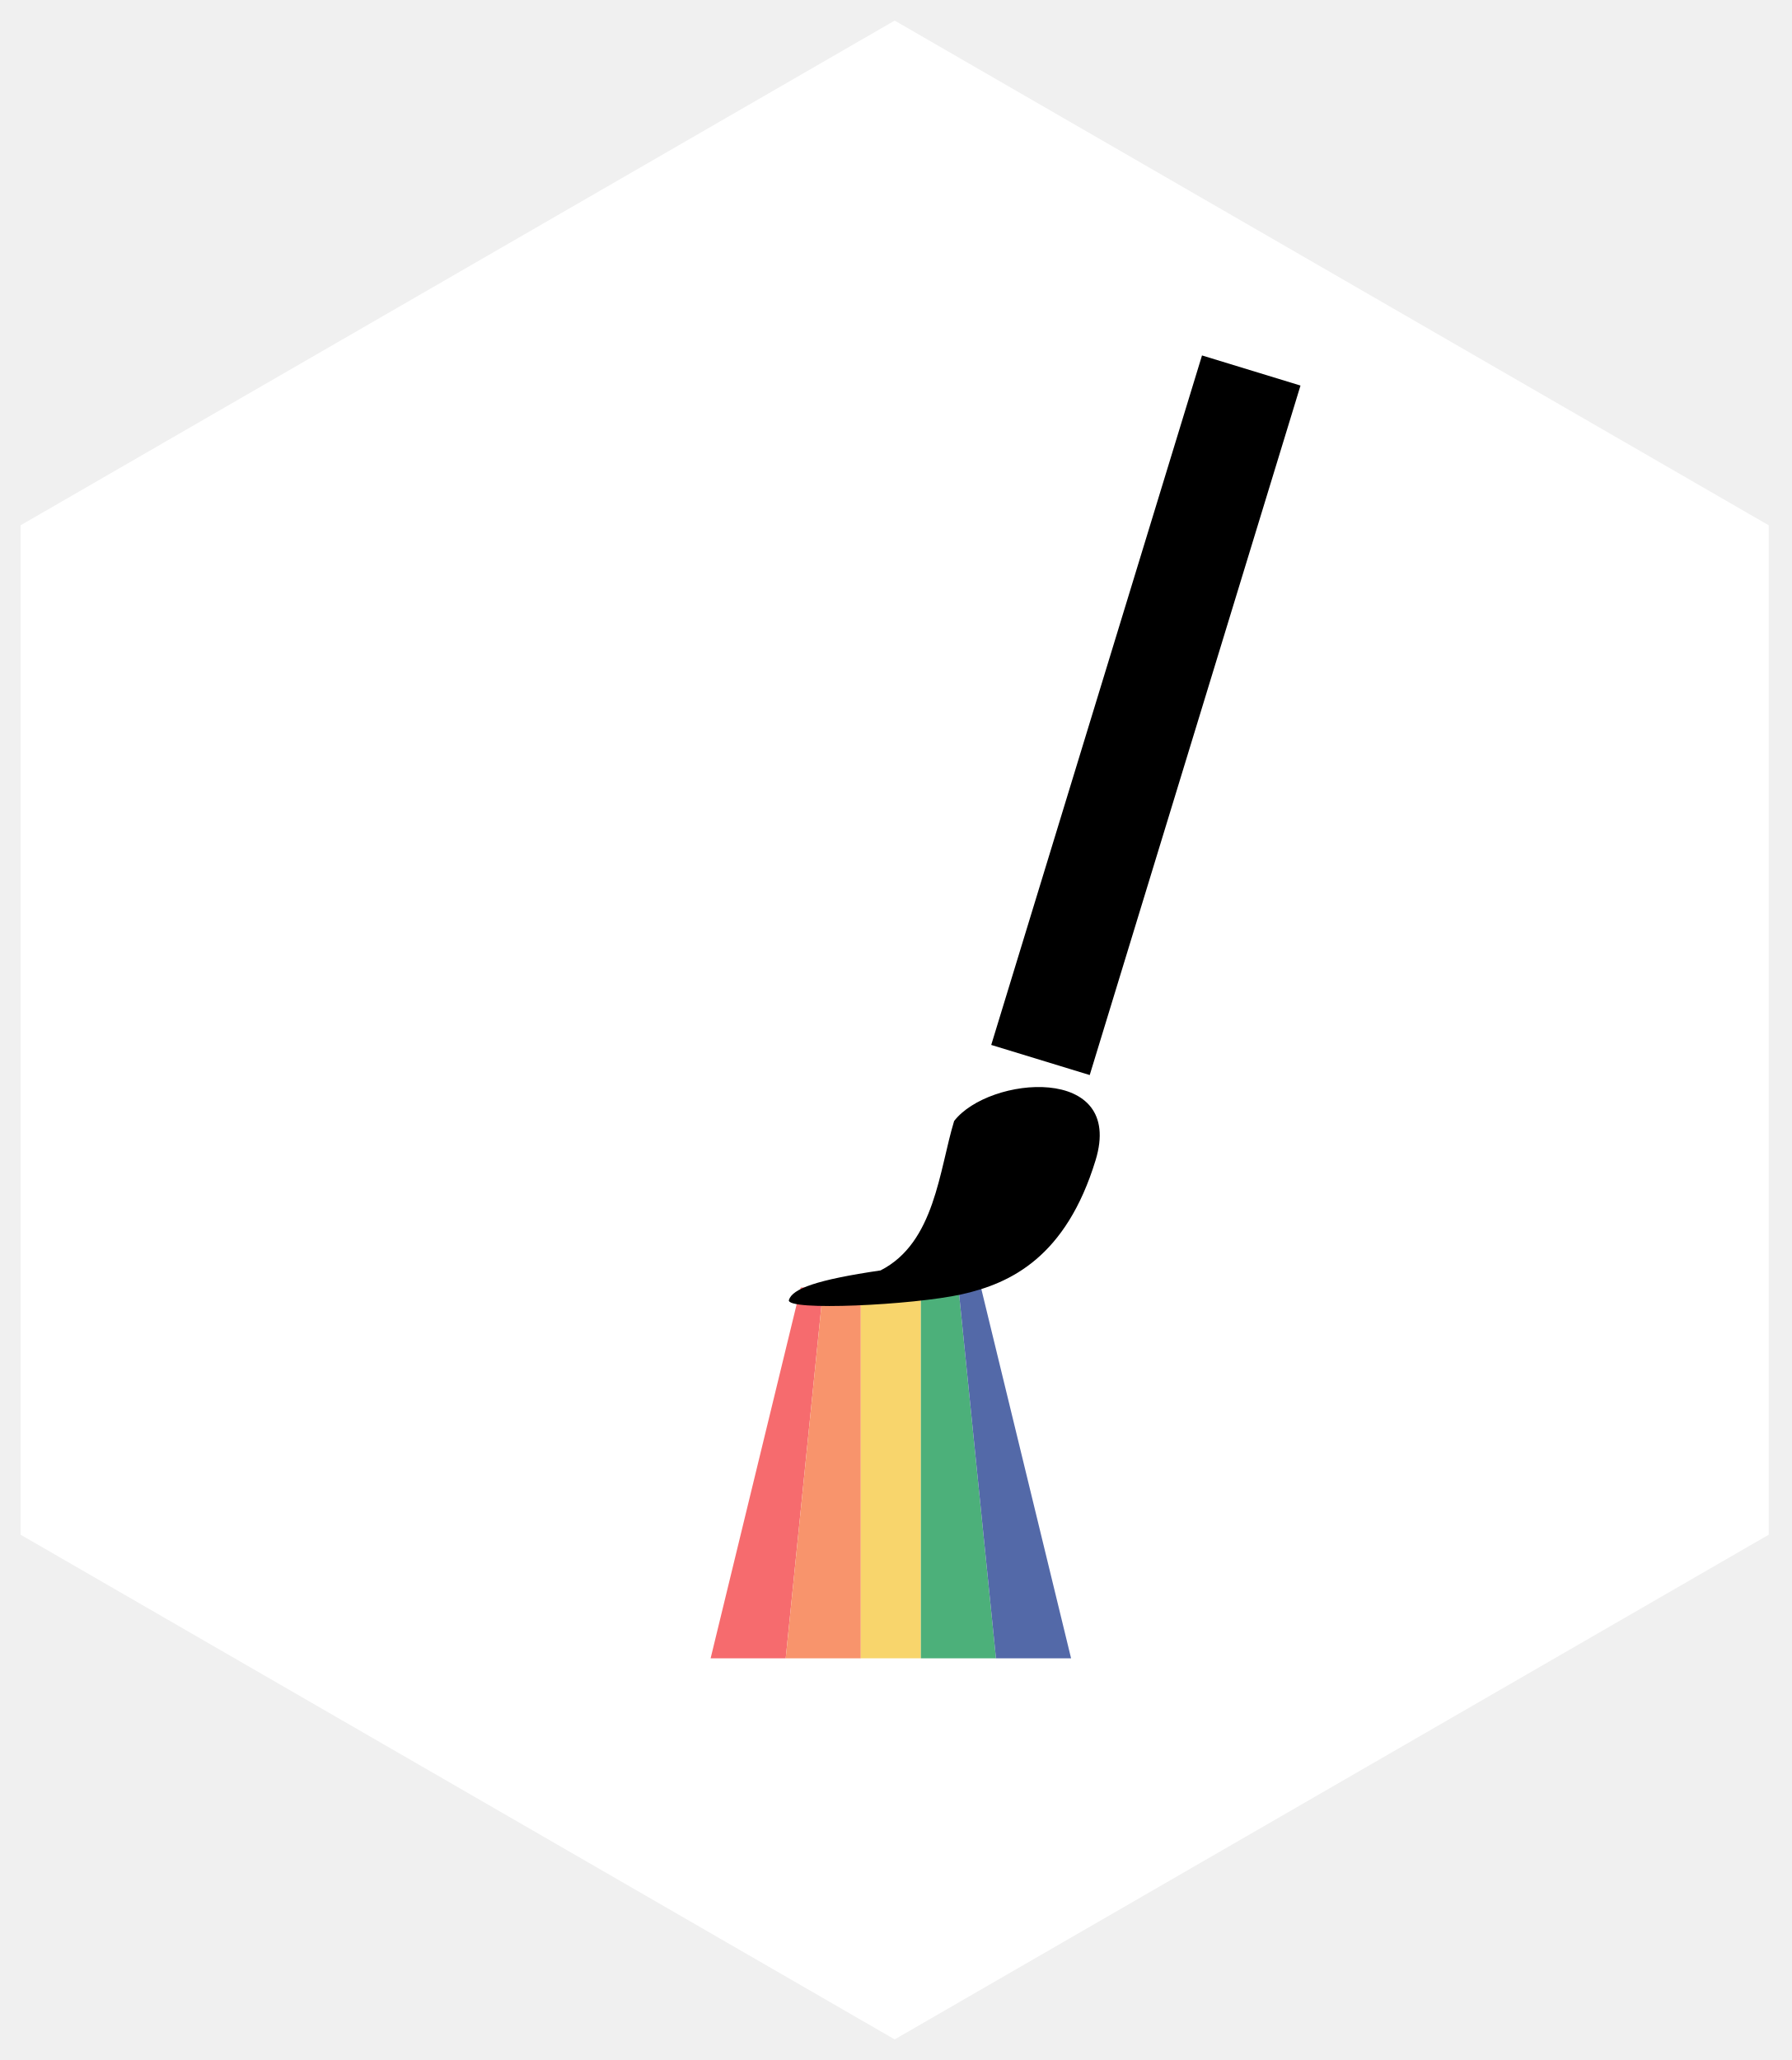
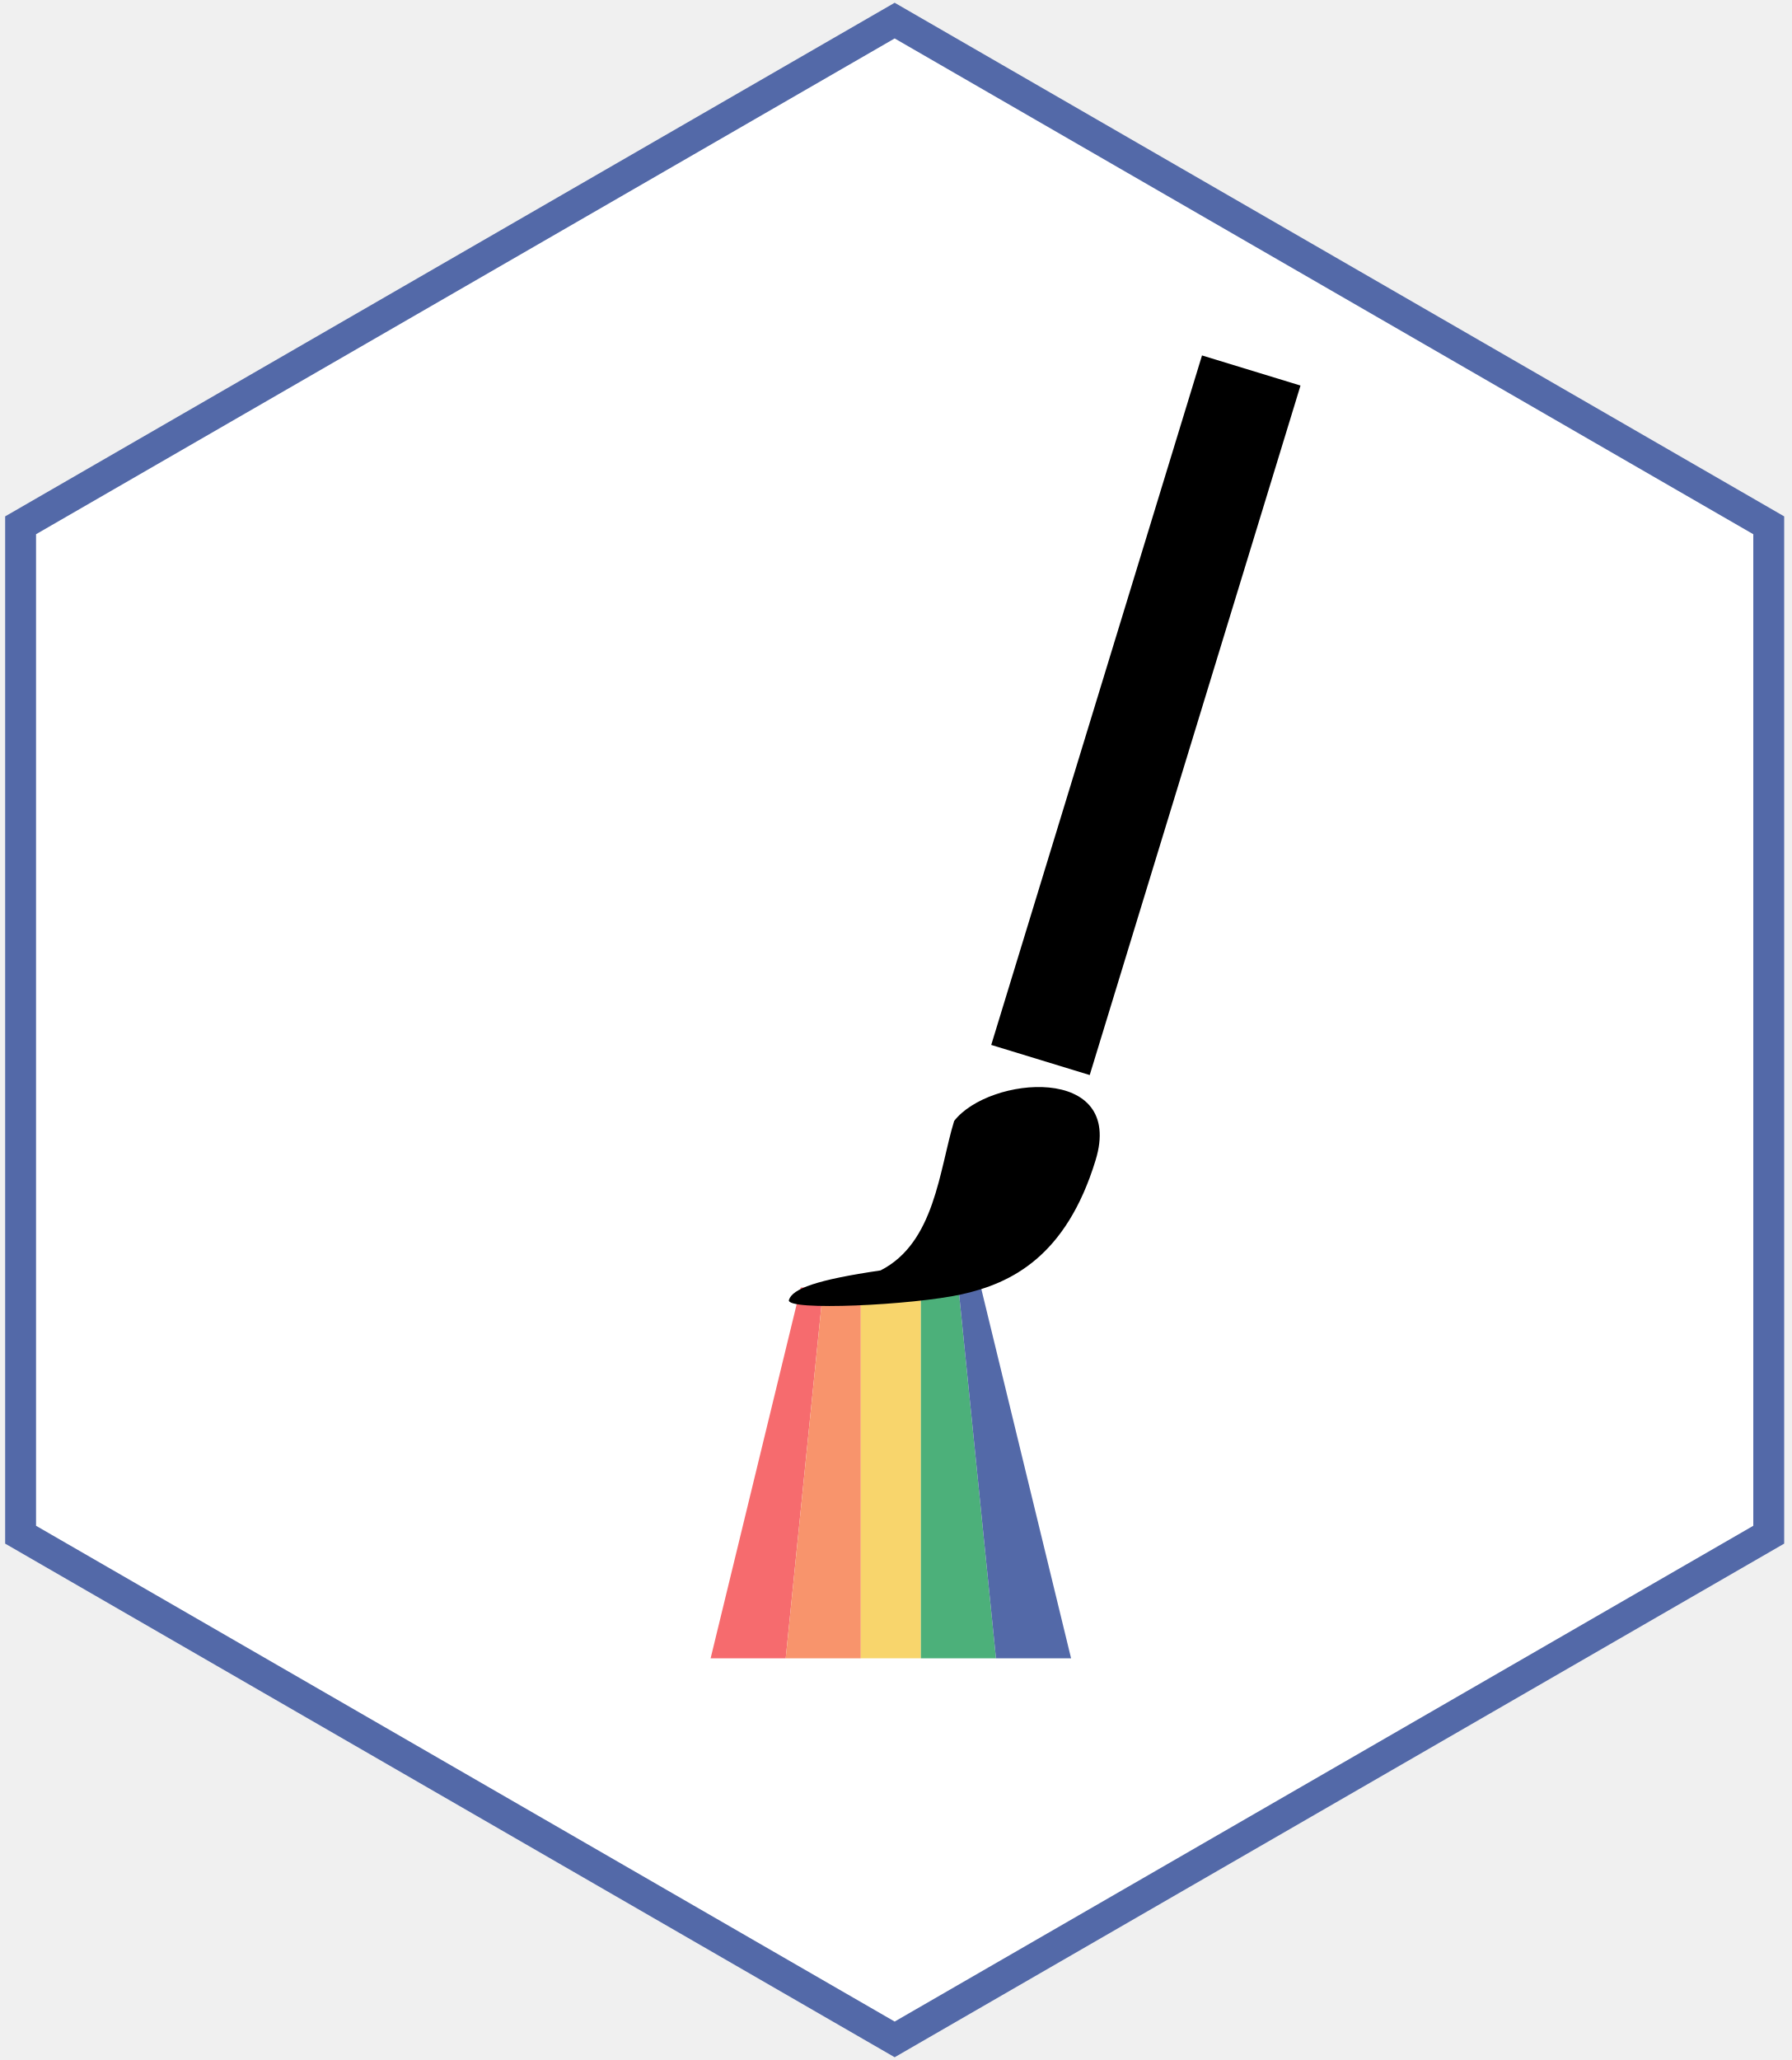
<svg xmlns="http://www.w3.org/2000/svg" viewBox="0 0 174 200" version="1.1">
  <defs />
  <g id="Page-1" stroke="none" stroke-width="1" fill="none" fill-rule="evenodd">
    <g id="Artboard" transform="translate(-622, -25)">
      <g id="design-skill" transform="translate(624, 27)">
-         <polygon id="skillHexagon" fill="#FFFFFF" points="84.87 0 169.741 49 169.741 147 84.87 196 -5.9507364e-14 147 -1.13686838e-13 49" />
+         <polygon id="skillHexagon" stroke="#5369a8" stroke-width="3" fill="#FFFFFF" points="84.87 0 169.741 49 169.741 147 84.87 196 -5.9507364e-14 147 -1.13686838e-13 49" />
        <g id="paintstroke" transform="translate(84.5, 141) rotate(-90) translate(-84.5, -141) translate(66.5, 123.5)">
          <polygon id="Rectangle-7" fill="#F66B6E" points="0 0 36 8.75 36 10.938 0 7.292" />
          <polygon id="Rectangle-7-Copy" fill="#F8946C" points="0 7.292 36 10.938 36 14.583 0 14.583" />
          <rect id="Rectangle-7-Copy-2" fill="#F8D56C" x="0" y="14.583" width="36" height="5.833" />
          <polygon id="Rectangle-7-Copy-3" fill="#4CB07A" points="0 20.417 36 20.417 36 24.062 0 27.708" />
          <polygon id="Rectangle-7-Copy-4" fill="#5369A8" points="0 27.708 36 24.062 36 26.25 0 35" />
        </g>
        <g id="paintbrush" transform="translate(100.5724, 80.46988) rotate(17) translate(-100.5724, -80.46988) translate(88.0724, 30.46988)" fill="#000000">
          <path d="M8.123,94.077 C12.392,89.958 10.714,83.076 10.714,78.116 C12.663,72.946 24.962,67.939 24.962,77.744 C24.962,87.549 20.6,91.572 16.357,93.981 C12.113,96.39 0.454,100.57 0.454,99.423 C0.454,98.276 2.469,96.758 8.123,94.077 Z" id="Rectangle-5" />
          <rect id="Rectangle-6" x="12" y="5.68434189e-14" width="10" height="70" />
        </g>
      </g>
    </g>
  </g>
</svg>
